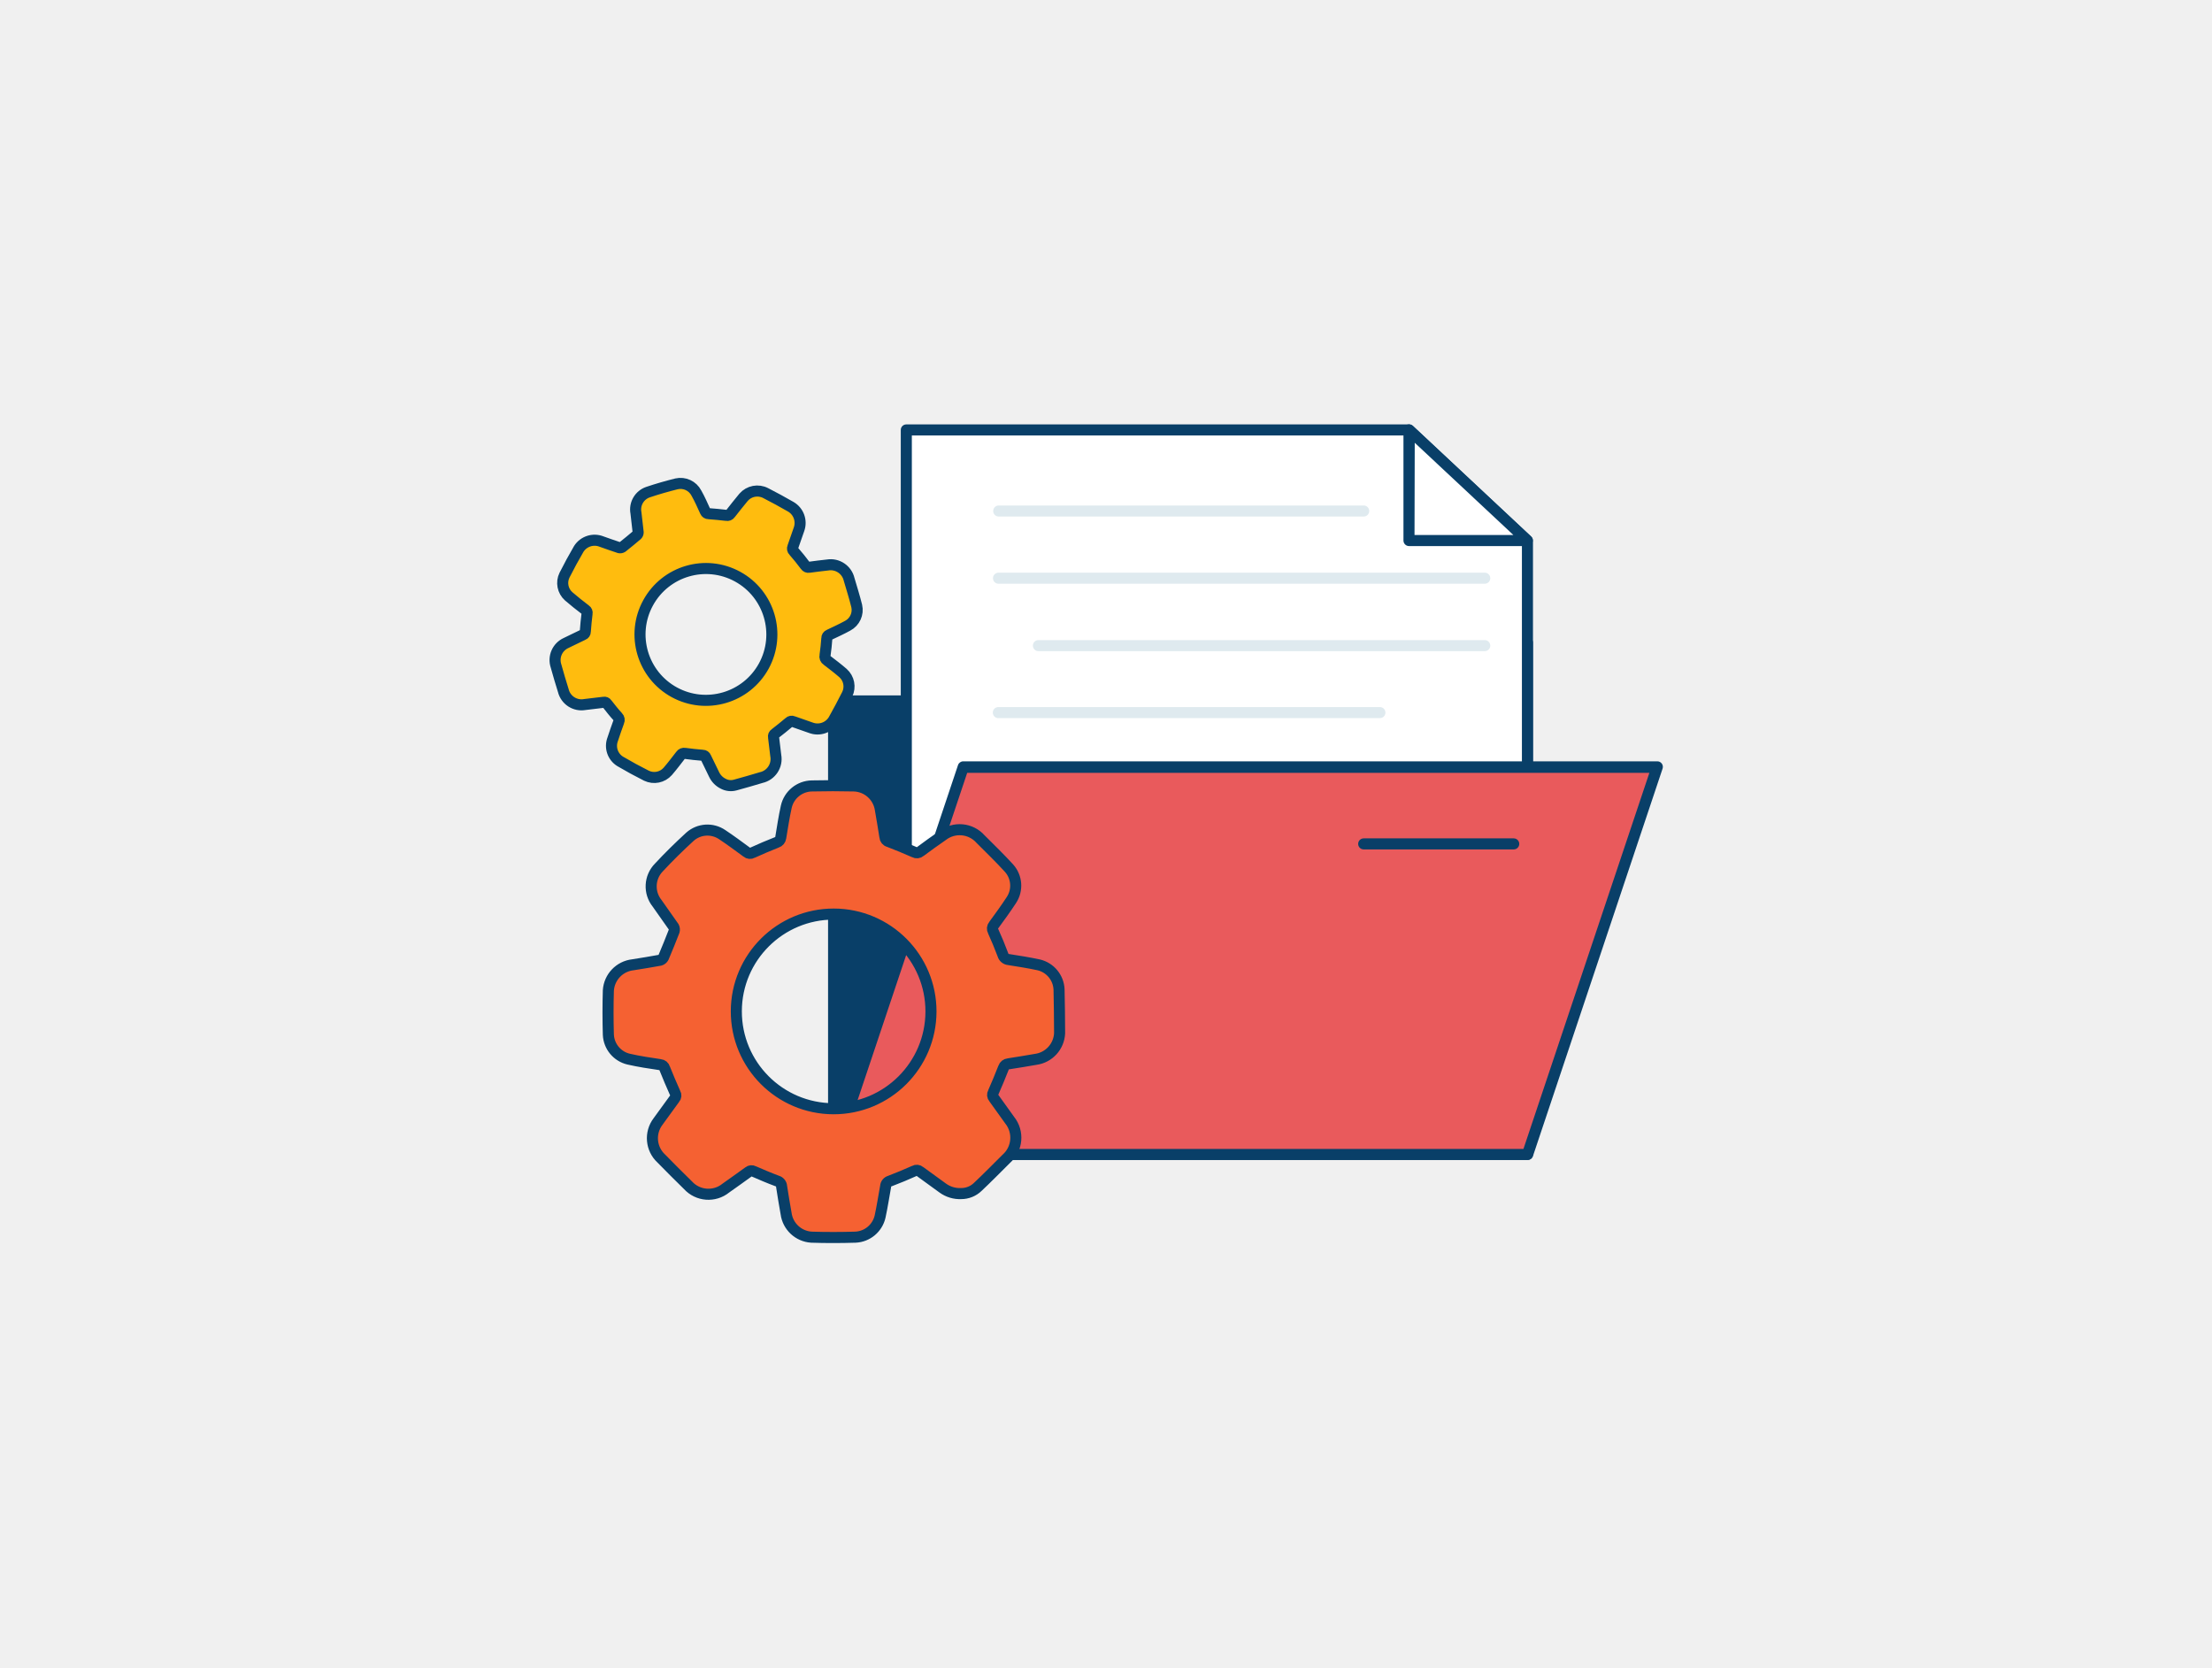
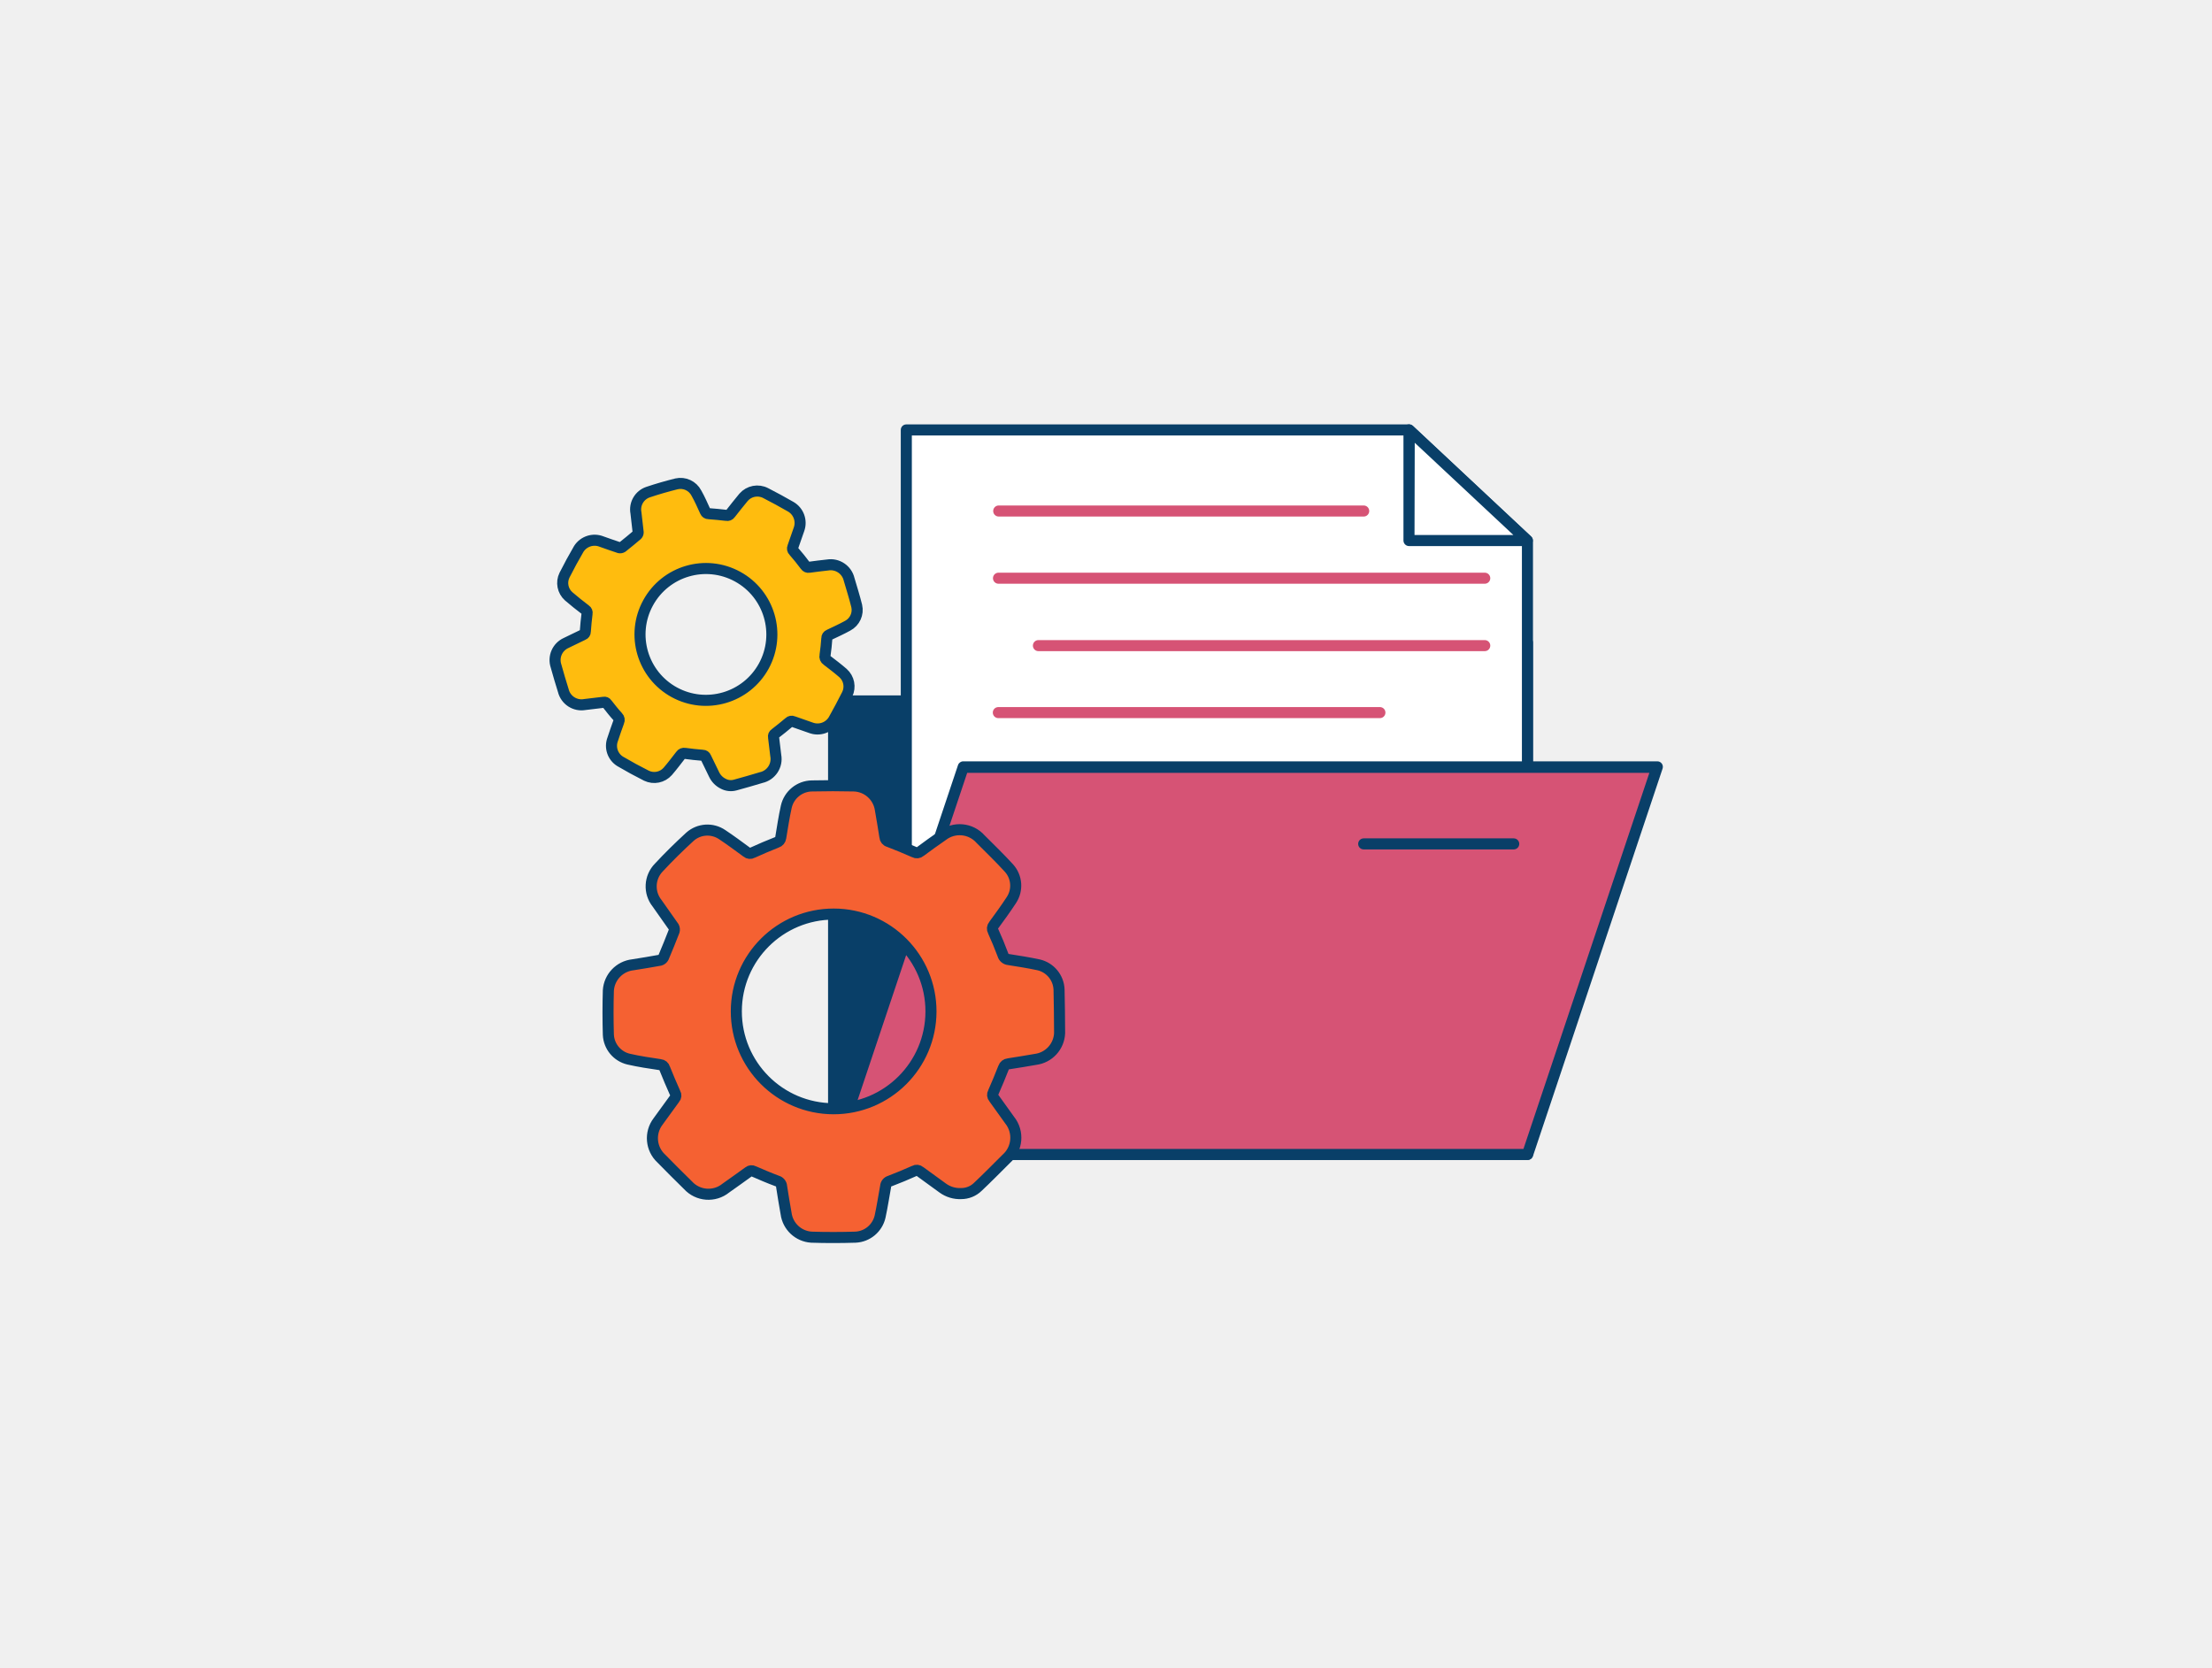
<svg xmlns="http://www.w3.org/2000/svg" viewBox="0 0 400 300" width="406" height="306" class="illustration styles_illustrationTablet__1DWOa">
  <g id="_516_data_and_settings_outline" data-name="#516_data_and_settings_outline">
    <polygon points="236.28 126.04 236.28 115.49 276.2 115.49 276.2 126.04 276.2 142.47 276.2 208.03 150.74 208.03 150.74 126.04 236.28 126.04" fill="#093f68" />
    <path d="M276.21,209H150.74a1,1,0,0,1-1-1V126a1,1,0,0,1,1-1h84.54v-9.55a1,1,0,0,1,1-1h39.93a1,1,0,0,1,1,1V208A1,1,0,0,1,276.21,209Zm-124.47-2H275.21V116.49H237.28V126a1,1,0,0,1-1,1H151.74Z" fill="#093f68" />
    <polygon points="163.89 191.3 276.2 191.3 276.2 97.03 254.83 77.02 163.89 77.02 163.89 191.3" fill="#fff" />
    <path d="M276.21,192.3H163.89a1,1,0,0,1-1-1V77a1,1,0,0,1,1-1h90.94a1,1,0,0,1,.68.27l21.38,20a1,1,0,0,1,.32.74V191.3A1,1,0,0,1,276.21,192.3Zm-111.32-2H275.21V97.46L254.44,78H164.89Z" fill="#093f68" />
-     <polygon points="150.74 208.03 276.2 208.03 299.65 137.95 174.18 137.95 150.74 208.03" fill="#E95A5C" />
+     <polygon points="150.74 208.03 276.2 208.03 299.65 137.95 174.18 137.95 150.74 208.03" fill="#d65375" />
    <path d="M276.21,209H150.74a1,1,0,0,1-.81-.41,1,1,0,0,1-.14-.91l23.45-70.08a1,1,0,0,1,.94-.68H299.65a1,1,0,0,1,1,1.31l-23.45,70.09A1,1,0,0,1,276.21,209Zm-124.08-2H275.49L298.26,139H174.9Z" fill="#093f68" />
    <path d="M273.73,152.85H246.6a1,1,0,0,1,0-2h27.13a1,1,0,0,1,0,2Z" fill="#093f68" />
    <polygon points="254.83 77.02 254.79 97.03 276.2 97.03 254.83 77.02" fill="#fff" />
    <path d="M276.21,98H254.79a1,1,0,0,1-.71-.3,1,1,0,0,1-.29-.71l0-20a1,1,0,0,1,.6-.92,1,1,0,0,1,1.08.19l21.38,20a1,1,0,0,1-.68,1.74Zm-20.42-2h17.88L255.83,79.32Z" fill="#093f68" />
    <path d="M191.51,178.19a4.78,4.78,0,0,0-3.69-4.47c-1.78-.38-3.59-.67-5.4-.95a1.2,1.2,0,0,1-1.07-.89c-.53-1.43-1.13-2.85-1.76-4.25a.93.93,0,0,1,.1-1.08c1.09-1.49,2.19-3,3.19-4.53a4.73,4.73,0,0,0-.41-5.78c-1.65-1.81-3.42-3.52-5.15-5.25a5.05,5.05,0,0,0-6.9-.63c-1.36.94-2.7,1.89-4,2.87a.93.93,0,0,1-1.08.11c-1.53-.68-3.07-1.31-4.63-1.91a.92.92,0,0,1-.69-.84c-.26-1.65-.53-3.3-.82-4.94a5,5,0,0,0-4.78-4.28q-3.81-.09-7.62,0a4.83,4.83,0,0,0-4.62,3.78c-.41,1.84-.69,3.72-1,5.59a1,1,0,0,1-.7.83c-1.48.59-3,1.22-4.42,1.88a.86.86,0,0,1-1-.09c-1.47-1.08-2.94-2.17-4.46-3.18a4.75,4.75,0,0,0-5.84.38c-1.93,1.77-3.82,3.62-5.6,5.54a4.89,4.89,0,0,0-.33,6.5c1,1.43,2,2.83,3,4.26a1,1,0,0,1,.08.76q-.93,2.4-1.93,4.76a1,1,0,0,1-.6.5c-1.64.3-3.29.57-4.94.83a5,5,0,0,0-4.43,4.64c-.08,2.65-.08,5.31,0,8a4.76,4.76,0,0,0,3.67,4.42c1.89.43,3.81.72,5.72,1a.9.9,0,0,1,.79.66c.6,1.51,1.24,3,1.9,4.48a.81.81,0,0,1-.09,1c-1,1.37-2,2.73-3,4.13a5,5,0,0,0,.58,6.7c1.59,1.62,3.19,3.23,4.82,4.82a5,5,0,0,0,6.86.52c1.38-1,2.77-1.94,4.13-2.95a.8.8,0,0,1,.91-.07c1.41.61,2.82,1.22,4.26,1.75a1.08,1.08,0,0,1,.78,1c.25,1.62.52,3.25.81,4.87a4.94,4.94,0,0,0,4.56,4.28c2.67.09,5.35.08,8,0a4.8,4.8,0,0,0,4.44-3.73c.39-1.81.67-3.64,1-5.46a1.05,1.05,0,0,1,.76-.95c1.49-.57,3-1.19,4.44-1.84a.85.85,0,0,1,1,.1c1.37,1,2.75,2,4.13,3a5.28,5.28,0,0,0,3.33,1,4.3,4.3,0,0,0,3-1.21c1.75-1.65,3.44-3.37,5.15-5.07a5.08,5.08,0,0,0,.62-7q-1.41-2-2.87-4a.84.84,0,0,1-.1-1c.66-1.49,1.28-3,1.87-4.5a1,1,0,0,1,.86-.68c1.65-.25,3.3-.53,4.94-.81a5,5,0,0,0,4.33-4.73C191.59,183.4,191.58,180.79,191.51,178.19Zm-40.8,21.55a17.6,17.6,0,1,1,17.64-17.57A17.61,17.61,0,0,1,150.71,199.74Z" fill="#f56132" stroke="#093f68" stroke-linecap="round" stroke-linejoin="round" stroke-width="2" />
    <g id="ahcQ9Z">
      <path d="M153.2,124.81a3.24,3.24,0,0,0-.76-3.85c-.93-.81-1.92-1.56-2.9-2.31a.8.8,0,0,1-.35-.88c.15-1,.25-2.06.33-3.1a.62.62,0,0,1,.4-.61c1.14-.54,2.28-1.06,3.37-1.66a3.22,3.22,0,0,0,1.63-3.58c-.4-1.61-.9-3.19-1.37-4.79a3.43,3.43,0,0,0-3.9-2.61c-1.11.12-2.22.26-3.33.41a.65.65,0,0,1-.68-.28q-1-1.35-2.13-2.64a.63.63,0,0,1-.15-.72c.38-1.07.76-2.14,1.12-3.21A3.39,3.39,0,0,0,143,90.89c-1.49-.86-3-1.68-4.54-2.47a3.28,3.28,0,0,0-4,.76c-.84,1-1.61,2-2.4,3a.65.65,0,0,1-.69.27c-1.07-.13-2.16-.23-3.24-.31a.61.61,0,0,1-.58-.38c-.52-1.13-1-2.25-1.62-3.34a3.24,3.24,0,0,0-3.6-1.67c-1.72.43-3.44.92-5.13,1.49A3.31,3.31,0,0,0,115,92c.12,1.17.28,2.34.4,3.51a.64.64,0,0,1-.19.48c-.88.75-1.78,1.49-2.69,2.21a.74.74,0,0,1-.52.1c-1.07-.35-2.14-.73-3.21-1.11a3.39,3.39,0,0,0-4.14,1.34c-.9,1.54-1.76,3.13-2.57,4.73a3.22,3.22,0,0,0,.75,3.82c1,.86,2,1.66,3.07,2.47a.6.6,0,0,1,.26.64c-.14,1.1-.24,2.19-.32,3.29a.56.56,0,0,1-.37.54c-1,.49-2.07,1-3.1,1.5a3.39,3.39,0,0,0-1.82,4.17c.42,1.48.85,3,1.31,4.43a3.39,3.39,0,0,0,3.91,2.53c1.14-.13,2.28-.26,3.42-.41a.52.52,0,0,1,.56.24c.64.82,1.28,1.64,2,2.42a.75.75,0,0,1,.15.85c-.39,1.05-.75,2.11-1.1,3.17a3.31,3.31,0,0,0,1.33,4q2.34,1.38,4.77,2.6a3.25,3.25,0,0,0,3.85-.78c.82-.95,1.57-1.95,2.34-2.94a.73.73,0,0,1,.76-.32c1.07.15,2.16.26,3.24.35a.56.56,0,0,1,.54.37c.49,1,1,2.06,1.5,3.09a3.57,3.57,0,0,0,1.65,1.68,2.92,2.92,0,0,0,2.16.24c1.57-.42,3.14-.89,4.7-1.35a3.44,3.44,0,0,0,2.64-4c-.12-1.11-.26-2.22-.4-3.33a.56.56,0,0,1,.25-.6c.87-.67,1.73-1.36,2.57-2.07a.63.63,0,0,1,.73-.13l3.2,1.12a3.39,3.39,0,0,0,4.11-1.42Q152,127.18,153.2,124.81Zm-31.26-.37a11.92,11.92,0,1,1,16.18-4.75A11.94,11.94,0,0,1,121.94,124.44Z" fill="#ffbc0e" stroke="#093f68" stroke-linecap="round" stroke-linejoin="round" stroke-width="2" />
    </g>
-     <path d="M246.6,92.66h-66a1,1,0,0,1,0-2h66a1,1,0,0,1,0,2Z" fill="#dfeaef" />
-     <path d="M268.49,104.81H180.56a1,1,0,0,1,0-2h87.93a1,1,0,0,1,0,2Z" fill="#dfeaef" />
-     <path d="M268.49,117H187.78a1,1,0,0,1,0-2h80.71a1,1,0,0,1,0,2Z" fill="#dfeaef" />
-     <path d="M249.53,129.11h-69a1,1,0,0,1,0-2h69a1,1,0,0,1,0,2Z" fill="#dfeaef" />
+     <path d="M246.6,92.66h-66a1,1,0,0,1,0-2h66a1,1,0,0,1,0,2Z" fill="#D65375" />
+     <path d="M268.49,104.81H180.56a1,1,0,0,1,0-2h87.93a1,1,0,0,1,0,2Z" fill="#D65375" />
+     <path d="M268.49,117H187.78a1,1,0,0,1,0-2h80.71a1,1,0,0,1,0,2Z" fill="#D65375" />
+     <path d="M249.53,129.11h-69a1,1,0,0,1,0-2h69a1,1,0,0,1,0,2Z" fill="#D65375" />
  </g>
</svg>
